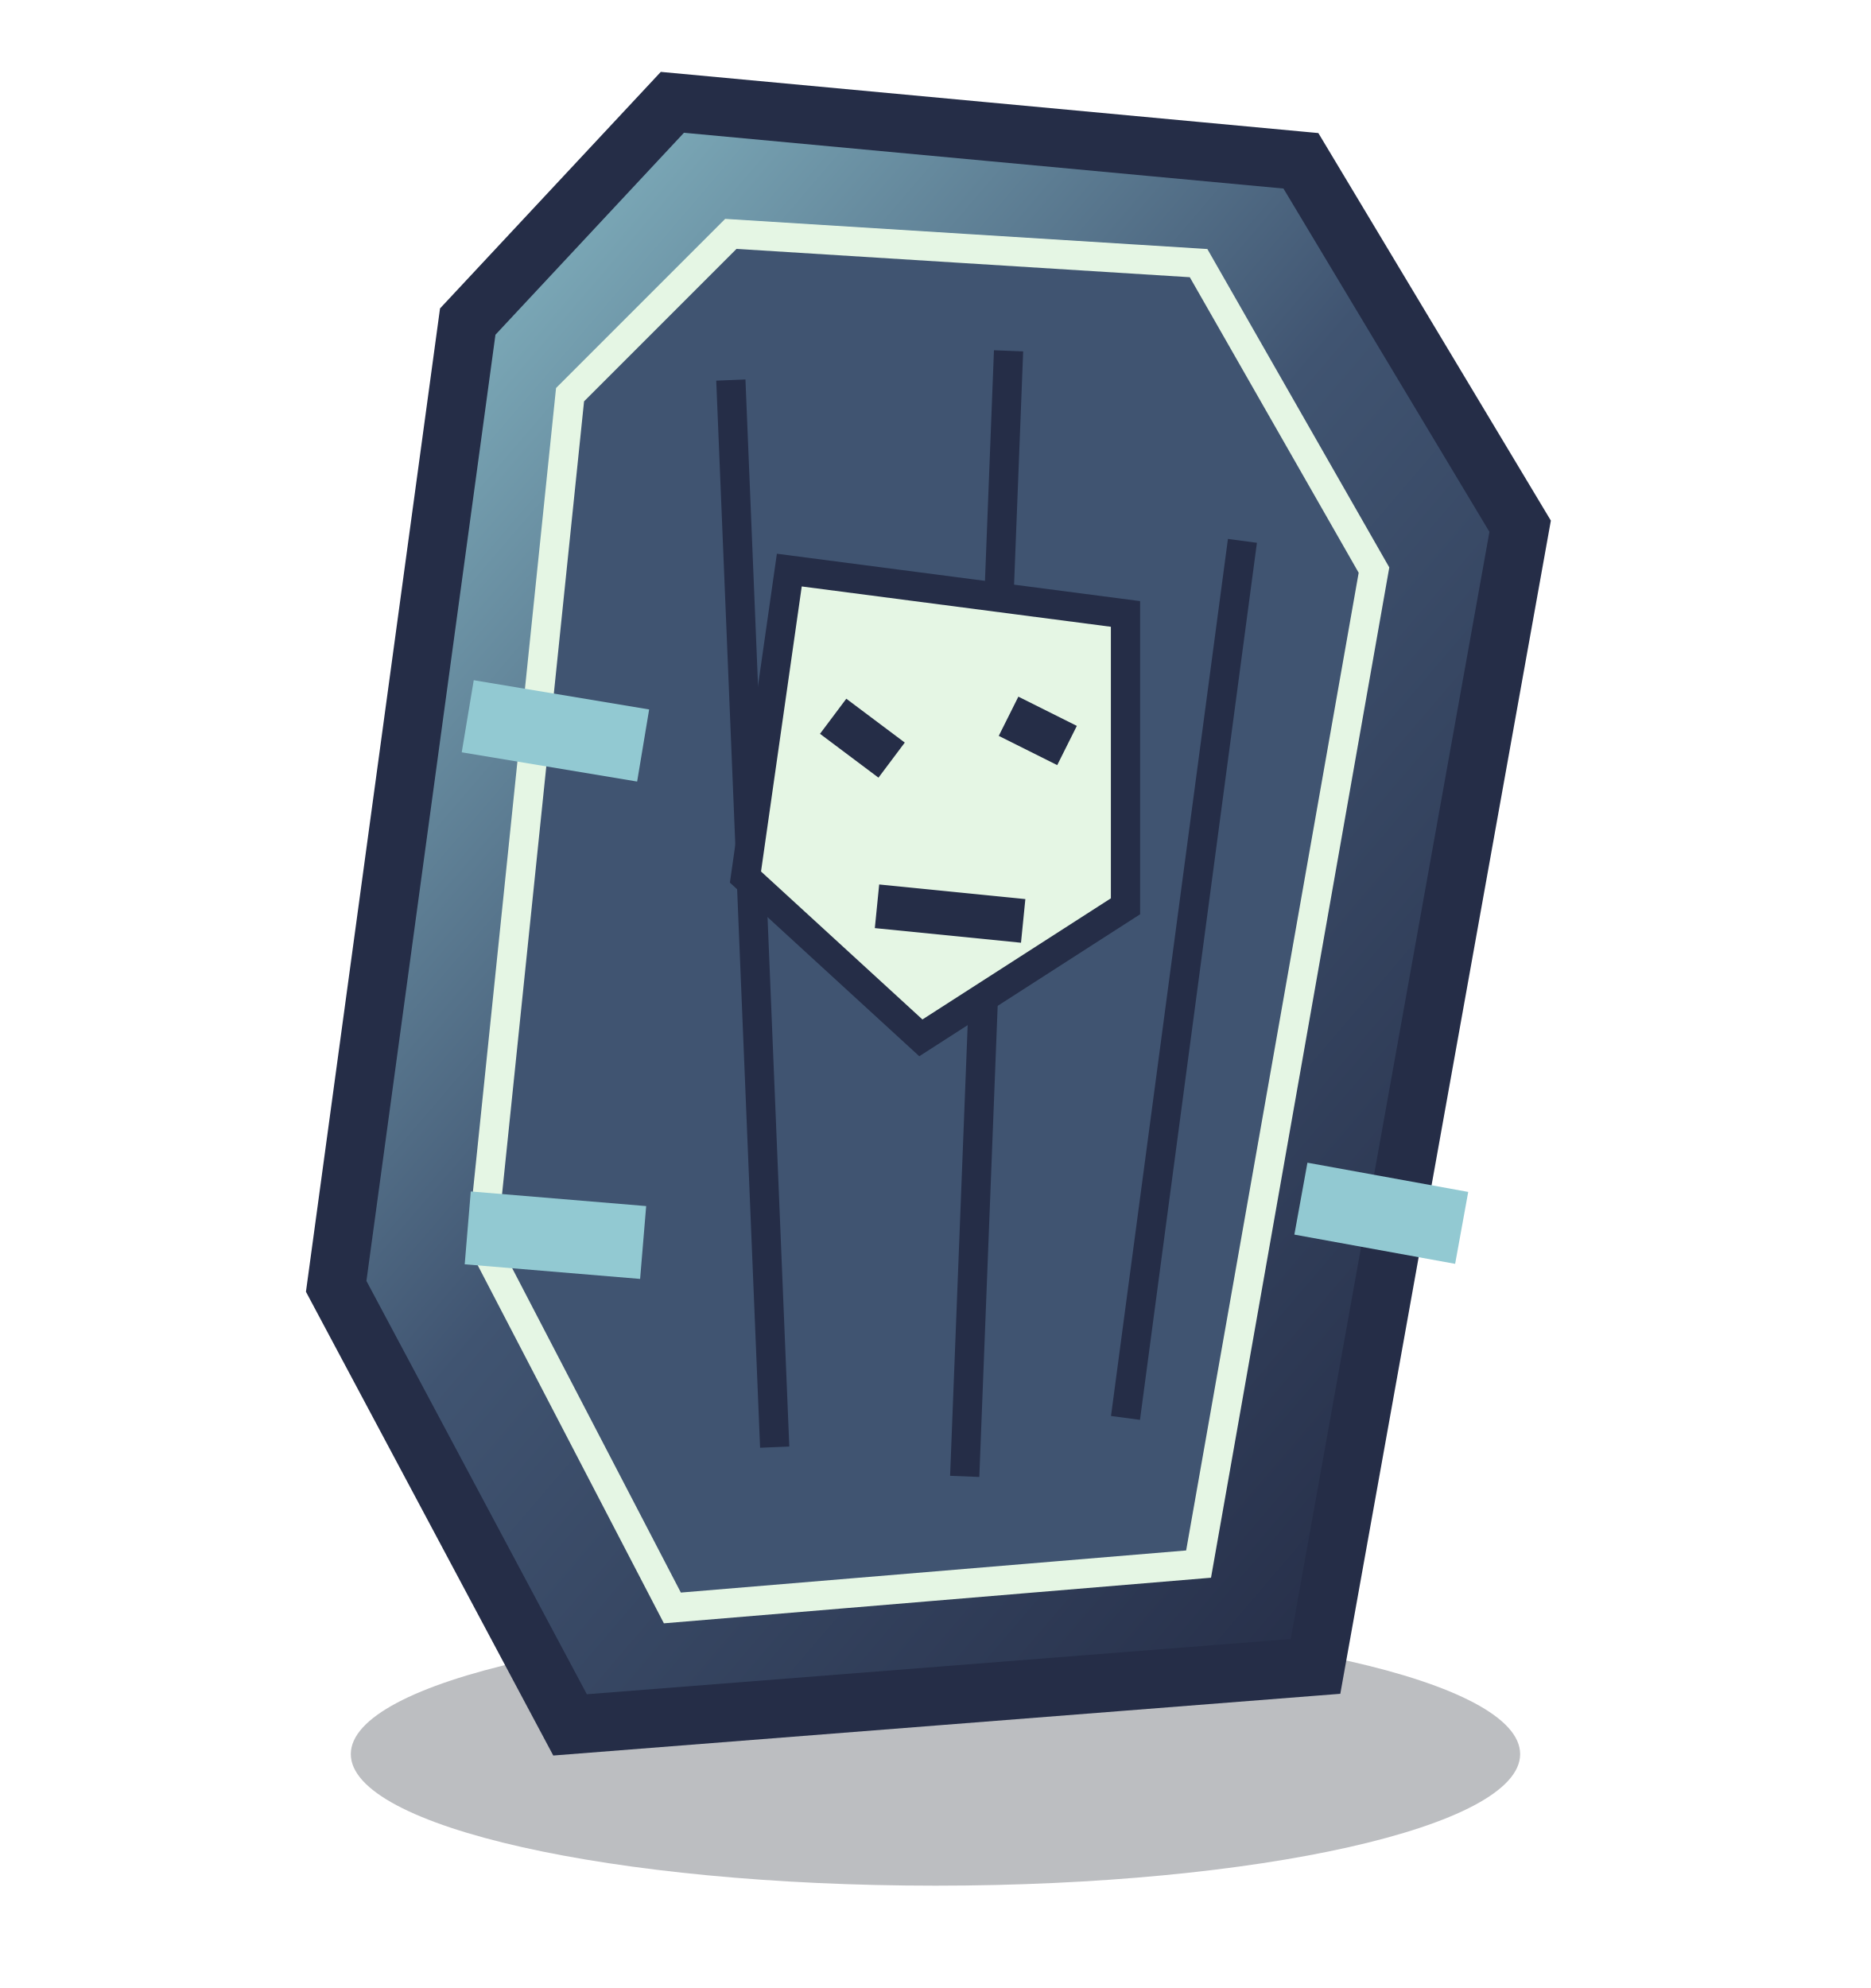
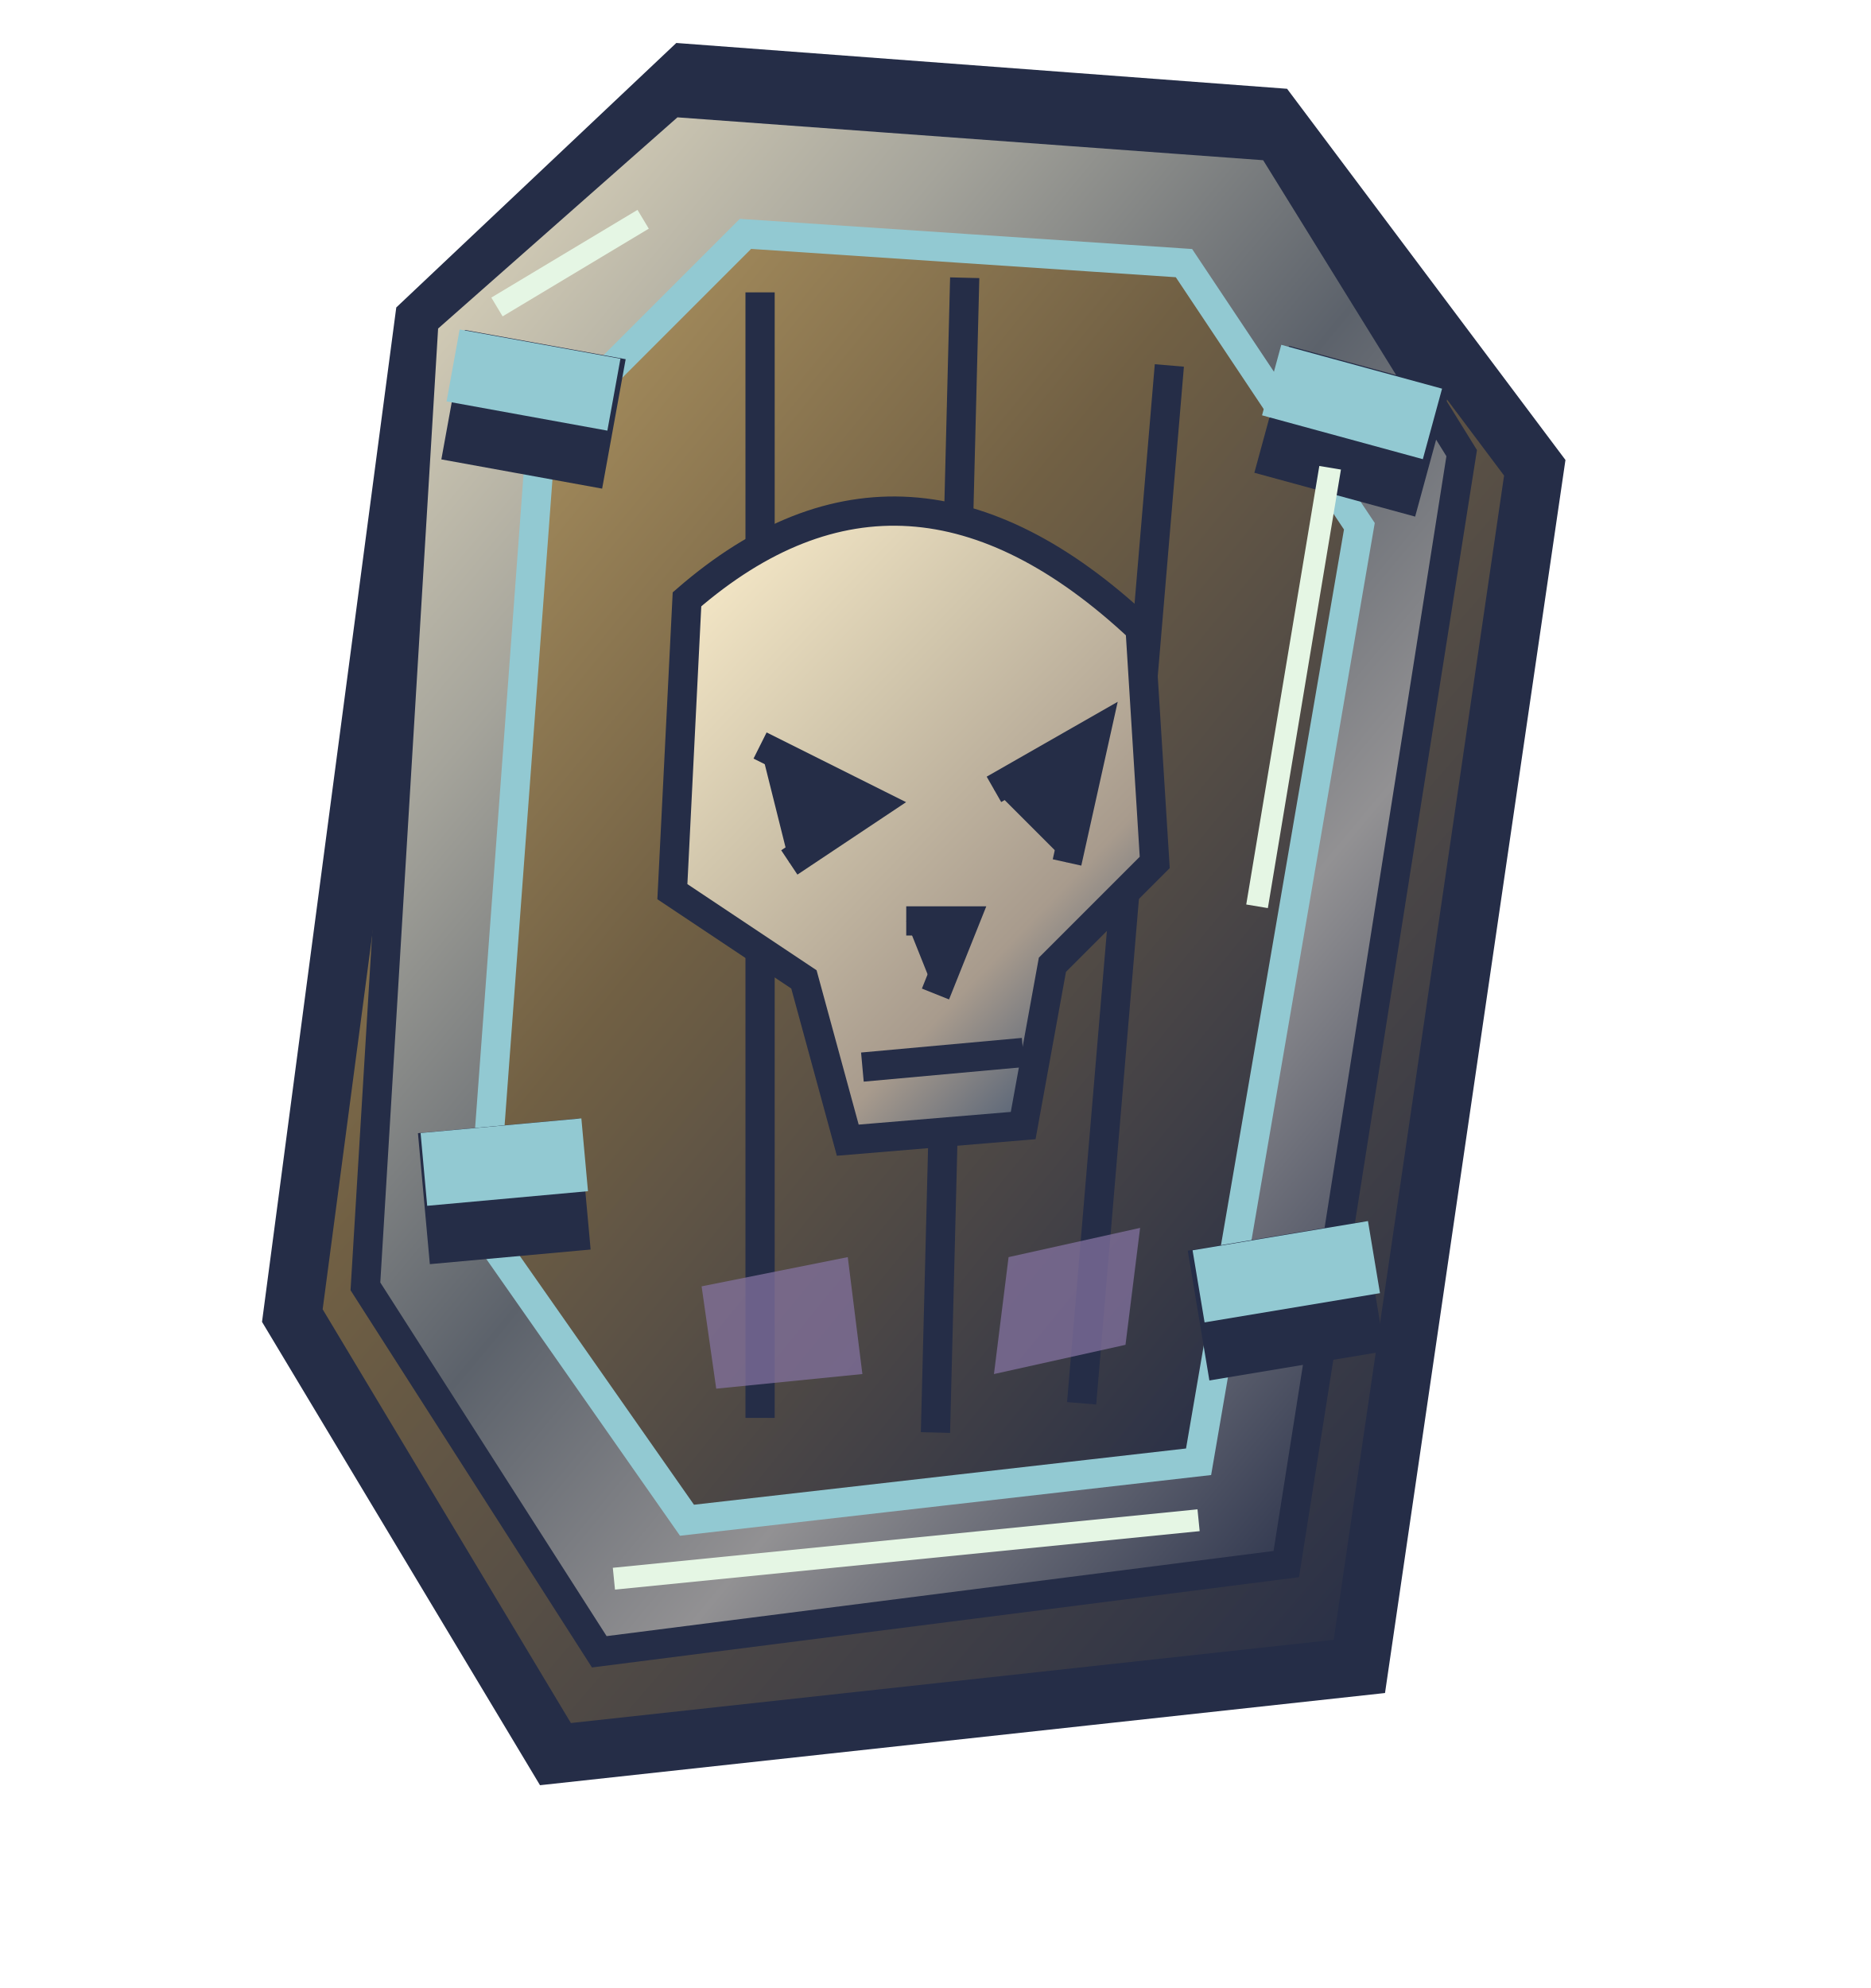
<svg xmlns="http://www.w3.org/2000/svg" viewBox="-64 -116 128 136">
  <defs>
    <linearGradient id="body" x1="0" y1="0" x2=".85" y2="1">
      <stop stop-color="#92c9d2" />
      <stop offset=".5" stop-color="#405471" />
      <stop offset="1" stop-color="#252d47" />
    </linearGradient>
+     <linearGradient id="wood" x1="0" y1="0" x2=".85" y2="1">
+       <stop stop-color="#b59a64" />
+       <stop offset=".42" stop-color="#716044" />
+       <stop offset="1" stop-color="#252d47" />
+     </linearGradient>
+     <linearGradient id="leaf" x1="0" y1="0" x2=".8" y2="1">
+       <stop stop-color="#e5f6e4" />
+       <stop offset=".35" stop-color="#92c9d2" />
+       <stop offset="1" stop-color="#405471" />
+     </linearGradient>
+     <linearGradient id="metal" x1="0" y1="0" x2=".85" y2="1">
+       <stop stop-color="#ece2c5" />
+       <stop offset=".28" stop-color="#a5a49b" />
+       <stop offset=".52" stop-color="#5c626b" />
+       <stop offset=".72" stop-color="#929193" />
+       <stop offset="1" stop-color="#252d47" />
+     </linearGradient>
+     <linearGradient id="bone" x1="0" y1="0" x2=".8" y2="1">
+       <stop stop-color="#fff1ce" />
+       <stop offset=".38" stop-color="#d2c7ad" />
+       <stop offset=".76" stop-color="#a89b8d" />
+       <stop offset="1" stop-color="#405471" />
+     </linearGradient>
+     <radialGradient id="core">
+       <stop stop-color="#e5f6e4" />
+       <stop offset=".3" stop-color="#92c9d2" />
+       <stop offset=".65" stop-color="#83719f" />
+       <stop offset="1" stop-color="#252d47" />
+     </radialGradient>
+     <radialGradient id="void">
+       <stop stop-color="#83719f" />
+       <stop offset=".42" stop-color="#405471" />
+       <stop offset="1" stop-color="#111621" />
+     </radialGradient>
+     <linearGradient id="spirit" x1="0" y1="0" x2=".35" y2="1">
+       <stop stop-color="#e5f6e4" />
+       <stop offset=".32" stop-color="#92c9d2" />
+       <stop offset=".68" stop-color="#83719f" />
+       <stop offset="1" stop-color="#405471" stop-opacity=".12" />
+     </linearGradient>
  </defs>
-   <ellipse cx="0" cy="4" rx="40" ry="9" fill="#101421" opacity=".28" />
-   <path d="M-32-94L-18-109L25-105L40-80L26-2L-25 2L-41-28Z" fill="url(#body)" stroke="#252d47" stroke-width="4" />
-   <path d="M-25-89L-14-100L18-98L30-77L18-9L-18-6L-31-31Z" fill="#405471" stroke="#e5f6e4" stroke-width="2" />
-   <path d="M-14-90L-11-17M5-92L2-15M21-79L13-19" stroke="#252d47" stroke-width="2" />
-   <path d="M-10-77L13-74L13-54L-1-45L-13-56Z" fill="#e5f6e4" stroke="#252d47" stroke-width="2" />
-   <path d="M-7-67L-3-64M5-67L9-65M-4-54L6-53" stroke="#252d47" stroke-width="3" />
-   <path d="M-32-67L-20-65M-32-32L-20-31M25-34L36-32" stroke="#92c9d2" stroke-width="5" />
+   <path d="M-35-94L-17-111L23-108L41-84L29-2L-26 4L-44-26Z" fill="url(#wood)" stroke="#252d47" stroke-width="4" />
+   <path d="M-35-94L-18-109L23-106L36-85L24-9L-23-3L-39-28Z" fill="url(#metal)" stroke="#252d47" stroke-width="2" />
+   <path d="M-27-86L-13-100L17-98L29-80L18-16L-17-12L-31-32Z" fill="url(#wood)" stroke="#92c9d2" stroke-width="2" />
+   <path d="M-12-96L-12-19M2-97L0-18M16-91L10-20" stroke="#252d47" stroke-width="2" />
+   <path d="M-17-75Q-2-88 14-73L15-57L8-50L6-39L-6-38L-9-49L-18-55Z" fill="url(#bone)" stroke="#252d47" stroke-width="2" />
+   <path d="M-12-65L-4-61L-10-57M4-62L11-66L9-57M-2-53L2-53L0-48M-5-43L6-44" fill="#252d47" stroke="#252d47" stroke-width="2" />
+   <path d="M-33-89L-22-87M23-88L34-85M-35-34L-24-35M18-26L30-28" stroke="#252d47" stroke-width="9" />
+   <path d="M-33-91L-22-89M23-90L34-87M-35-36L-24-37M18-28L30-30" stroke="#92c9d2" stroke-width="5" />
+   <path d="M-30-95L-20-101M27-84L22-54M-22-8L18-12" stroke="#e5f6e4" stroke-width="1.5" fill="none" />
+   <path d="M-16-28L-6-30L-5-22L-15-21M5-30L14-32L13-24L4-22" fill="#83719f" opacity=".75" />
</svg>
